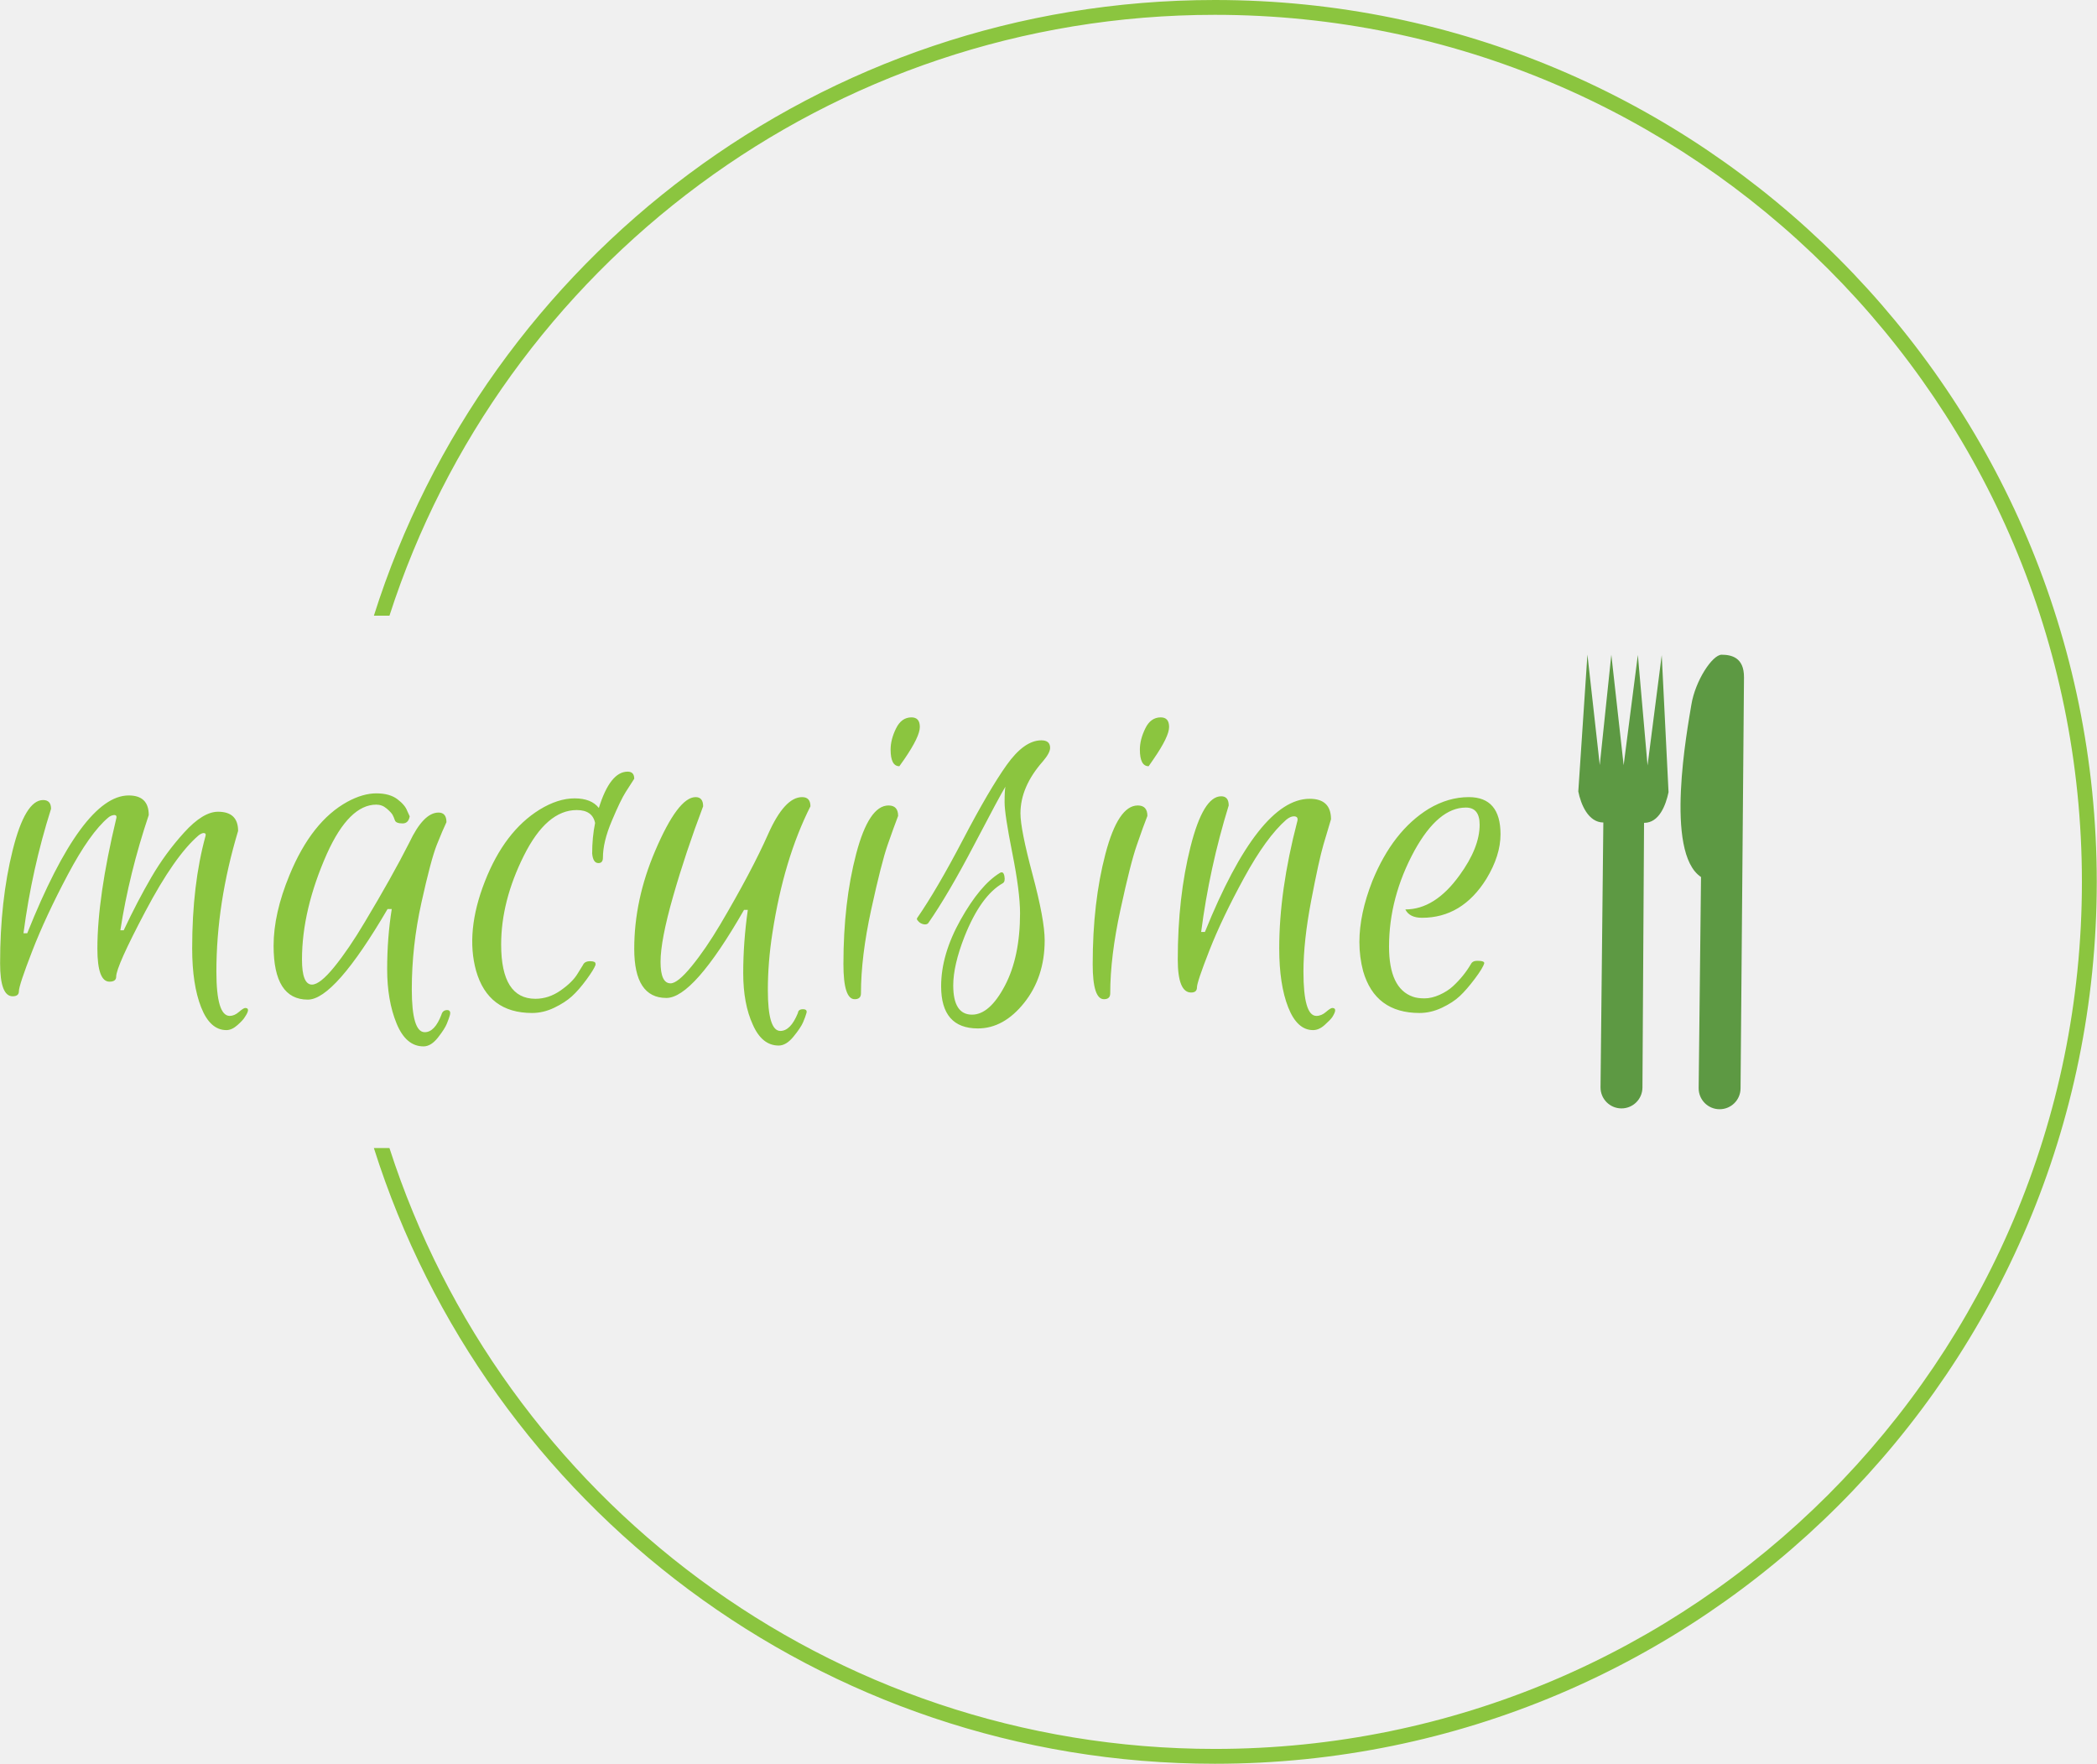
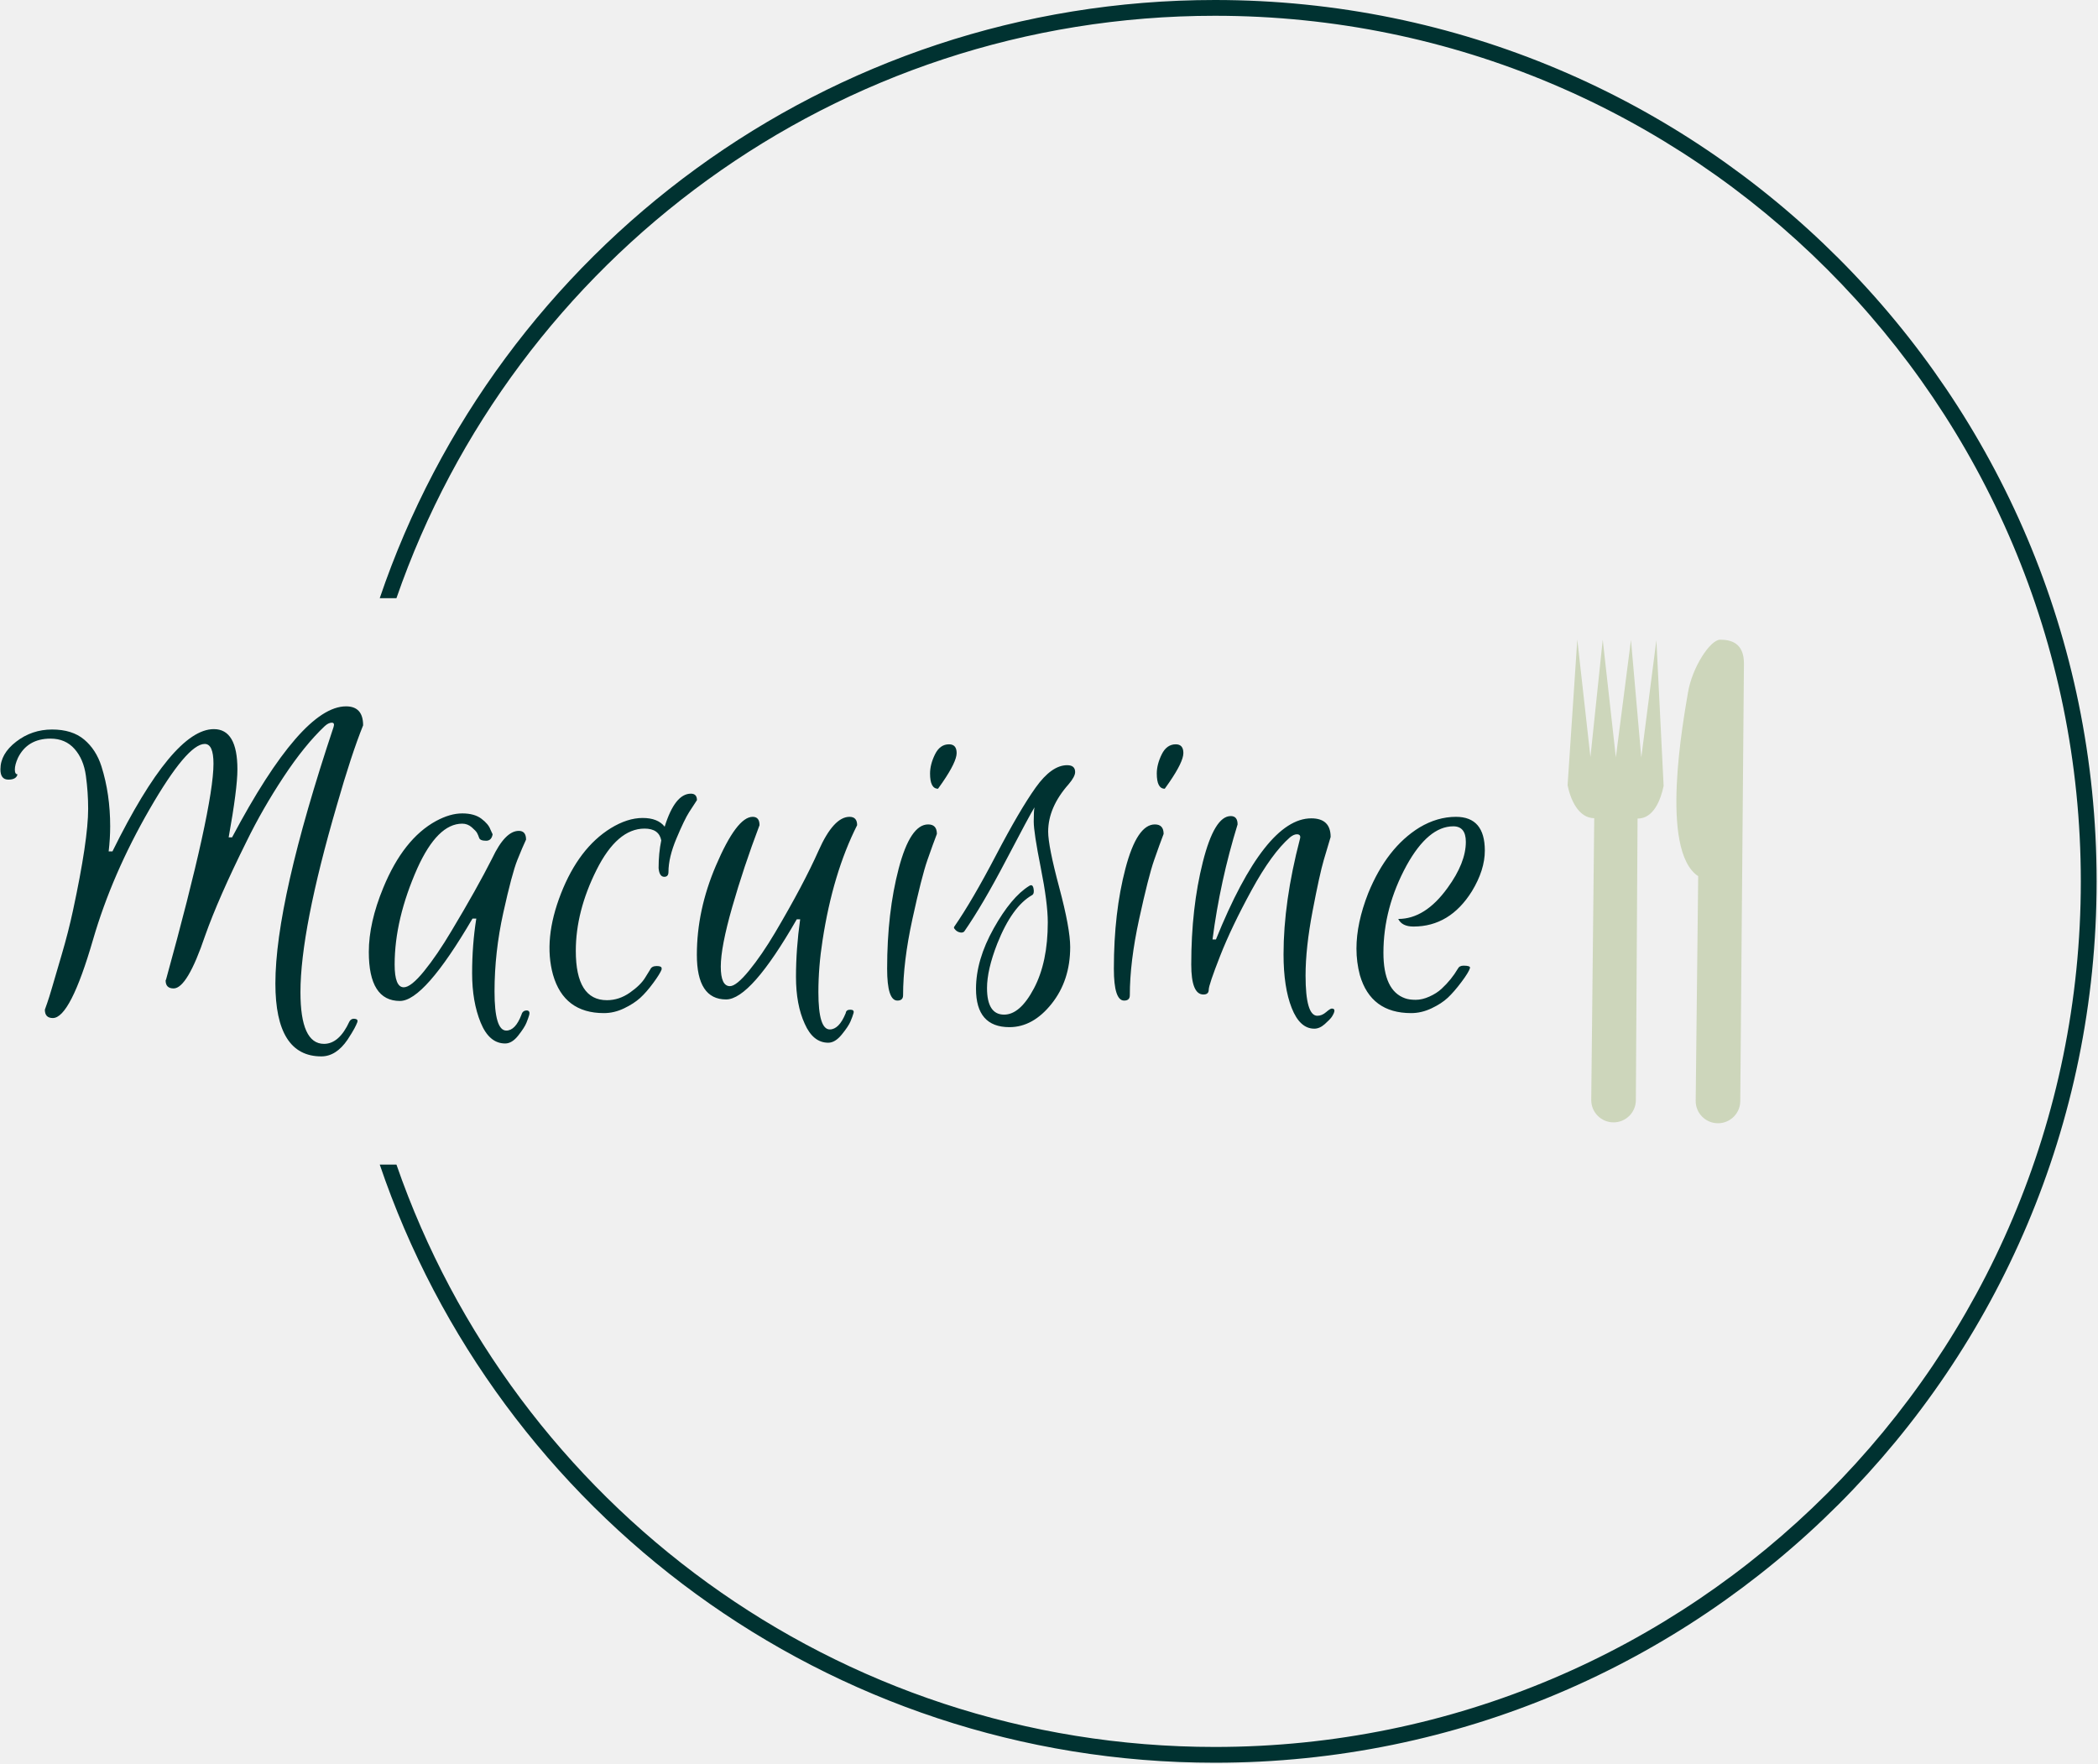
- <svg xmlns="http://www.w3.org/2000/svg" width="925" height="778" viewBox="0 0 925 778" fill="none">
-   <g clip-path="url(#clip0_1_60)">
-     <g clip-path="url(#clip1_1_60)">
-       <g clip-path="url(#clip2_1_60)">
-         <g clip-path="url(#clip3_1_60)">
-           <g clip-path="url(#clip4_1_60)">
-             <g clip-path="url(#clip5_1_60)">
-               <path d="M42.959 418.469C42.959 403.367 45.722 384.274 51.248 361.19C51.616 359.962 51.248 359.41 50.142 359.532C49.283 359.655 48.485 360.023 47.748 360.637C42.346 365.18 36.391 373.591 29.883 385.87C23.375 398.148 18.157 409.352 14.228 419.482C10.299 429.612 8.334 435.536 8.334 437.255C8.334 438.729 7.413 439.466 5.571 439.466C1.888 439.466 0.046 434.616 0.046 424.916C0.046 406.498 1.888 389.891 5.571 375.095C9.255 360.3 13.737 352.902 19.016 352.902C21.349 352.902 22.516 354.191 22.516 356.77C16.868 374.574 12.816 392.869 10.36 411.655H12.018C28.225 371.136 43.144 350.876 56.773 350.876C62.667 350.876 65.613 353.761 65.613 359.532C59.843 376.722 55.668 393.667 53.089 410.365H54.563C58.615 401.771 62.697 393.943 66.811 386.883C70.924 379.823 75.743 373.254 81.269 367.176C86.794 361.098 91.767 358.059 96.187 358.059C102.081 358.059 105.028 360.883 105.028 366.531C98.643 387.773 95.45 408.462 95.45 428.599C95.45 441.614 97.415 448.122 101.344 448.122C102.695 448.122 104.045 447.539 105.396 446.372C106.747 445.206 107.667 444.623 108.159 444.623C109.878 444.623 109.816 445.973 107.974 448.674C107.483 449.534 106.409 450.7 104.751 452.174C103.094 453.647 101.467 454.384 99.871 454.384C95.082 454.384 91.368 451.038 88.728 444.346C86.088 437.655 84.768 428.967 84.768 418.285C84.768 399.499 86.733 382.984 90.662 368.741C90.907 367.882 90.6 367.452 89.741 367.452C89.004 367.575 88.267 367.943 87.531 368.557C80.532 374.574 72.735 385.716 64.14 401.985C55.545 418.254 51.248 427.862 51.248 430.809C51.248 432.283 50.265 433.019 48.301 433.019C44.74 433.019 42.959 428.169 42.959 418.469ZM135.785 440.939C125.717 440.939 120.683 433.019 120.683 417.18C120.683 407.726 123.016 397.35 127.681 386.054C134.189 370.215 142.723 359.41 153.282 353.639C157.825 351.183 162.061 349.955 165.99 349.955C169.92 349.955 173.02 350.815 175.291 352.534C177.563 354.253 179.006 355.972 179.62 357.691L180.725 360.085C180.356 362.172 179.313 363.216 177.594 363.216C175.629 363.216 174.493 362.755 174.186 361.835C173.879 360.914 173.542 360.116 173.173 359.44C172.805 358.765 171.946 357.844 170.595 356.678C169.244 355.511 167.709 354.928 165.99 354.928C158.009 354.928 150.765 362.111 144.257 376.477C136.89 393.053 133.207 408.646 133.207 423.258C133.207 430.625 134.68 434.309 137.627 434.309C139.96 434.309 143.244 431.699 147.481 426.481C151.717 421.263 156.168 414.724 160.833 406.866C168.937 393.36 175.506 381.634 180.541 371.688C184.715 362.848 189.013 358.427 193.433 358.427C195.766 358.427 196.932 359.839 196.932 362.663C195.827 364.996 194.415 368.311 192.696 372.609C190.977 376.906 188.706 385.44 185.882 398.21C183.058 410.979 181.646 423.688 181.646 436.335C181.646 448.981 183.549 455.305 187.355 455.305C188.829 455.305 190.179 454.66 191.407 453.371C192.635 452.082 193.74 450.148 194.722 447.569C195.091 446.219 195.95 445.543 197.301 445.543C197.792 445.543 198.16 445.728 198.406 446.096C198.651 446.464 198.651 447.078 198.406 447.938C198.16 448.797 197.73 449.994 197.117 451.529C196.503 453.064 195.183 455.121 193.157 457.699C191.131 460.278 189.013 461.567 186.803 461.567C181.646 461.567 177.686 458.19 174.923 451.437C172.16 444.684 170.779 436.703 170.779 427.494C170.779 418.285 171.454 409.445 172.805 400.972H170.963C155.369 427.617 143.644 440.939 135.785 440.939ZM257.159 425.652C257.65 424.547 258.693 423.995 260.29 423.995C261.886 423.995 262.684 424.363 262.684 425.1V425.652C262.193 427.003 260.842 429.182 258.632 432.191C256.422 435.199 254.304 437.624 252.278 439.466C250.252 441.307 247.643 442.996 244.45 444.53C241.258 446.065 238.004 446.833 234.689 446.833C221.796 446.833 213.57 440.632 210.009 428.231C206.817 416.689 208.106 403.551 213.877 388.817C219.648 374.082 227.69 363.523 238.004 357.138C243.407 353.823 248.564 352.165 253.475 352.165C258.386 352.165 261.947 353.577 264.157 356.401C267.473 345.719 271.709 340.378 276.866 340.378C278.799 340.378 279.766 341.422 279.766 343.509C278.815 344.982 277.572 346.916 276.037 349.31C274.502 351.705 272.445 355.972 269.867 362.111C267.258 368.25 265.953 373.653 265.953 378.318C265.953 379.915 265.293 380.713 263.973 380.713C262.377 380.713 261.456 379.301 261.21 376.477C261.21 371.688 261.64 367.206 262.5 363.032C261.732 359.225 259.031 357.322 254.396 357.322C245.555 357.322 237.789 364.014 231.097 377.398C224.406 390.781 221.06 403.858 221.06 416.628C221.06 432.59 226.094 440.571 236.162 440.571C240.091 440.571 243.806 439.343 247.305 436.887C250.804 434.431 253.291 431.976 254.764 429.52L257.159 425.652ZM344.229 454.752C345.702 454.752 347.083 454.108 348.373 452.818C349.662 451.529 350.859 449.534 351.964 446.833C352.087 445.728 352.824 445.175 354.174 445.175C355.525 445.175 356.047 445.728 355.74 446.833C355.433 447.938 354.942 449.288 354.266 450.885C353.591 452.481 352.179 454.599 350.03 457.239C347.882 459.879 345.702 461.199 343.492 461.199C338.581 461.199 334.774 458.129 332.073 451.99C329.249 445.85 327.837 438.268 327.837 429.244C327.837 420.219 328.512 410.918 329.863 401.341H328.205C313.348 427.248 301.929 440.202 293.948 440.202C284.494 440.202 279.766 432.989 279.766 418.561C279.766 404.134 282.836 389.738 288.975 375.372C295.728 359.532 301.684 351.613 306.841 351.613C309.051 351.613 310.156 352.963 310.156 355.665C304.999 369.294 300.578 382.555 296.895 395.447C293.211 408.34 291.37 417.947 291.37 424.271C291.37 430.594 292.843 433.756 295.79 433.756C297.877 433.756 300.978 431.239 305.091 426.205C309.204 421.171 313.41 415.031 317.707 407.787C326.916 392.193 333.945 378.932 338.795 368.005C343.645 357.077 348.649 351.613 353.806 351.613C356.262 351.613 357.49 352.963 357.49 355.665C349.631 371.258 344.045 389.86 340.729 411.471C339.379 420.066 338.703 428.476 338.703 436.703C338.703 448.736 340.545 454.752 344.229 454.752ZM372.04 425.284C372.04 407.112 373.912 390.904 377.657 376.661C381.402 362.418 386.16 355.296 391.931 355.296C394.755 355.296 396.167 356.831 396.167 359.901C394.939 363.093 393.404 367.329 391.562 372.609C389.721 377.889 387.296 387.435 384.287 401.249C381.279 415.062 379.775 427.371 379.775 438.176C379.775 439.895 378.854 440.755 377.012 440.755C373.697 440.755 372.04 435.598 372.04 425.284ZM398.93 334.852L396.719 337.984C394.141 337.984 392.852 335.528 392.852 330.616C392.852 327.67 393.65 324.569 395.246 321.315C396.842 318.062 399.114 316.435 402.061 316.435C404.516 316.435 405.744 317.847 405.744 320.671C405.744 323.495 403.473 328.222 398.93 334.852ZM420.478 434.677C420.478 443.272 423.241 447.569 428.766 447.569C433.923 447.569 438.743 443.333 443.224 434.861C447.706 426.389 449.947 415.707 449.947 402.814C449.947 396.552 448.811 387.712 446.54 376.293C444.268 364.874 443.132 357.414 443.132 353.915C443.132 350.416 443.255 348.113 443.501 347.008C441.904 349.587 437.3 358.151 429.687 372.701C422.075 387.251 415.321 398.762 409.428 407.234C408.937 407.726 408.261 407.879 407.402 407.695C406.542 407.511 405.836 407.142 405.284 406.59C404.731 406.037 404.455 405.638 404.455 405.393C404.455 405.147 404.516 404.963 404.639 404.84C410.41 396.491 417.133 384.98 424.807 370.307C432.481 355.634 438.896 344.675 444.053 337.431C449.21 330.187 454.306 326.564 459.34 326.564C461.918 326.564 463.208 327.67 463.208 329.88C463.208 331.353 462.164 333.318 460.077 335.773C453.446 343.263 450.131 350.937 450.131 358.796C450.131 363.461 451.911 372.456 455.472 385.778C459.033 399.1 460.813 408.769 460.813 414.786C460.813 425.591 457.805 434.769 451.789 442.32C445.772 449.872 438.958 453.647 431.345 453.647C420.54 453.647 415.137 447.447 415.137 435.045C415.137 425.714 417.992 415.952 423.701 405.761C429.411 395.57 435.151 388.694 440.922 385.133C442.027 384.396 442.733 384.826 443.04 386.422C443.347 388.019 443.132 389.062 442.396 389.553C435.888 393.237 430.24 401.095 425.451 413.128C422.136 421.6 420.478 428.783 420.478 434.677ZM481.994 425.284C481.994 407.112 483.866 390.904 487.611 376.661C491.356 362.418 496.114 355.296 501.885 355.296C504.709 355.296 506.121 356.831 506.121 359.901C504.863 363.093 503.328 367.329 501.517 372.609C499.644 377.889 497.219 387.435 494.242 401.249C491.233 415.062 489.729 427.371 489.729 438.176C489.729 439.895 488.808 440.755 486.967 440.755C483.651 440.755 481.994 435.598 481.994 425.284ZM508.838 334.852L506.674 337.984C504.095 337.984 502.806 335.528 502.806 330.616C502.806 327.67 503.604 324.569 505.2 321.315C506.766 318.062 509.037 316.435 512.015 316.435C514.471 316.435 515.698 317.847 515.698 320.671C515.698 323.495 513.412 328.222 508.838 334.852ZM529.834 411.102H531.492C547.331 371.934 562.741 352.349 577.72 352.349C583.982 352.349 587.113 355.358 587.113 361.374C586.254 364.198 585.149 367.912 583.798 372.517C582.448 377.121 580.637 385.379 578.365 397.289C576.093 409.199 574.958 419.636 574.958 428.599C574.958 441.614 576.861 448.122 580.667 448.122C582.141 448.122 583.553 447.539 584.903 446.372C586.254 445.206 587.175 444.623 587.666 444.623C589.385 444.623 589.385 445.973 587.666 448.674C587.052 449.534 585.916 450.7 584.259 452.174C582.601 453.647 580.913 454.384 579.194 454.384C574.528 454.384 570.875 451.038 568.235 444.346C565.595 437.655 564.275 428.967 564.275 418.285C564.275 401.341 566.915 382.739 572.195 362.479C572.686 360.883 572.195 360.085 570.722 360.085C569.739 360.085 568.634 360.576 567.406 361.558C561.513 366.715 555.312 375.249 548.804 387.159C542.297 399.069 537.201 409.721 533.518 419.114C529.834 428.507 527.992 433.971 527.992 435.506C527.992 437.041 527.133 437.808 525.414 437.808C521.485 437.808 519.52 432.958 519.52 423.258C519.52 404.963 521.393 388.387 525.138 373.53C528.882 358.673 533.395 351.244 538.675 351.244C540.885 351.244 541.99 352.595 541.99 355.296C536.342 373.591 532.29 392.193 529.834 411.102ZM647.892 351.613C657.224 351.613 661.89 357.077 661.89 368.005C661.89 374.267 659.802 380.836 655.628 387.712C648.506 399.131 639.052 404.84 627.264 404.84C625.422 404.84 623.888 404.533 622.66 403.919C621.432 403.305 620.511 402.384 619.897 401.157C628.615 401.157 636.596 396.122 643.84 386.054C649.734 377.95 652.681 370.522 652.681 363.768C652.681 358.734 650.655 356.217 646.603 356.217C638.499 356.217 630.948 362.541 623.949 375.187C616.459 388.939 612.714 403.06 612.714 417.548C612.714 429.827 616.214 437.194 623.212 439.65C624.563 440.141 626.282 440.386 628.369 440.386C630.457 440.386 632.667 439.865 635 438.821C637.333 437.777 639.297 436.519 640.893 435.045C644.086 432.098 646.726 428.845 648.813 425.284C649.304 424.302 650.225 423.81 651.576 423.81C653.786 423.81 654.83 424.179 654.707 424.916C654.338 426.266 652.957 428.538 650.563 431.73C648.168 434.923 645.958 437.47 643.932 439.374C641.906 441.277 639.267 442.996 636.013 444.53C632.759 446.065 629.474 446.833 626.159 446.833C613.144 446.833 604.856 440.693 601.295 428.415C600.19 424.24 599.638 419.943 599.638 415.522C599.638 407.296 601.541 398.333 605.347 388.632C611.364 373.898 619.652 363.277 630.211 356.77C635.982 353.332 641.876 351.613 647.892 351.613Z" fill="#8BC53F" />
+ <svg xmlns="http://www.w3.org/2000/svg" width="1078" height="906" viewBox="0 0 1078 906" fill="none">
+   <g clip-path="url(#clip0_3_35)">
+     <g clip-path="url(#clip1_3_35)">
+       <g clip-path="url(#clip2_3_35)">
+         <g clip-path="url(#clip3_3_35)">
+           <g clip-path="url(#clip4_3_35)">
+             <g clip-path="url(#clip5_3_35)">
+               <g clip-path="url(#clip6_3_35)">
+                 <path d="M154.38 509.828C154.38 527.515 158.413 536.359 166.479 536.359C171.682 536.359 176.041 532.522 179.553 524.849C180.334 523.549 181.505 523.159 183.066 523.679C183.716 523.939 183.879 524.492 183.554 525.337C183.229 526.182 182.741 527.223 182.09 528.458C181.44 529.694 180.269 531.612 178.578 534.213C174.675 539.935 170.186 542.796 165.113 542.796C149.371 542.796 141.5 530.311 141.5 505.342C141.5 477.251 151.452 433.359 171.357 373.666C171.878 372.105 171.585 371.325 170.479 371.325C169.373 371.325 168.17 371.91 166.869 373.081C159.974 379.583 152.916 388.296 145.696 399.221C138.475 410.145 132.133 421.199 126.669 432.384C117.042 451.761 109.952 467.887 105.398 480.762C99.284 498.839 93.885 507.878 89.201 507.878C86.469 507.878 85.103 506.512 85.103 503.781C85.103 503.651 85.168 503.521 85.298 503.391C101.56 444.478 109.692 407.479 109.692 392.393C109.692 385.63 108.195 382.249 105.203 382.249C99.219 382.249 89.787 393.401 76.907 415.705C64.028 438.008 54.336 460.344 47.831 482.713C40.025 509.633 33.13 523.093 27.145 523.093C24.413 523.093 23.047 521.663 23.047 518.802C23.177 518.412 23.568 517.306 24.218 515.486C24.869 513.665 25.714 510.966 26.755 507.39C27.796 503.814 29.454 498.156 31.731 490.418C34.008 482.68 35.927 475.17 37.488 467.887C42.692 443.698 45.294 426.271 45.294 415.607C45.294 409.885 44.904 404.195 44.123 398.538C43.342 392.881 41.391 388.296 38.269 384.785C35.146 381.274 31.048 379.518 25.974 379.518C18.039 379.518 12.444 382.834 9.192 389.467C8.151 391.808 7.631 393.791 7.631 395.417C7.631 397.042 8.086 397.855 8.997 397.855C8.607 399.676 7.045 400.586 4.313 400.586C1.581 400.586 0.215 398.831 0.215 395.319C0.215 389.987 2.915 385.24 8.314 381.079C13.713 376.917 19.86 374.836 26.755 374.836C33.65 374.836 39.147 376.559 43.245 380.006C47.343 383.452 50.303 388.036 52.124 393.759C55.116 403.252 56.612 413.526 56.612 424.58C56.612 428.742 56.352 433.034 55.832 437.455H57.783C78.468 395.579 95.836 374.641 109.887 374.641C117.953 374.641 121.986 381.534 121.986 395.319C121.986 401.952 120.49 413.591 117.497 430.238H119.254C143.061 385.37 162.576 362.937 177.797 362.937C183.651 362.937 186.579 366.188 186.579 372.69C182.546 382.704 178.057 396.36 173.114 413.656C160.624 456.443 154.38 488.5 154.38 509.828ZM205.508 514.315C194.84 514.315 189.506 505.927 189.506 489.15C189.506 479.137 191.978 468.147 196.921 456.183C203.816 439.406 212.858 427.962 224.046 421.849C228.86 419.248 233.348 417.948 237.511 417.948C241.674 417.948 244.959 418.858 247.366 420.679C249.773 422.5 251.301 424.32 251.952 426.141L253.123 428.677C252.733 430.888 251.627 431.993 249.805 431.993C247.724 431.993 246.52 431.506 246.195 430.53C245.87 429.555 245.512 428.71 245.122 427.994C244.732 427.279 243.821 426.304 242.39 425.068C240.959 423.833 239.333 423.215 237.511 423.215C229.055 423.215 221.379 430.823 214.484 446.039C206.678 463.596 202.776 480.112 202.776 495.588C202.776 503.391 204.337 507.292 207.459 507.292C209.931 507.292 213.411 504.529 217.899 499.002C222.388 493.475 227.104 486.549 232.047 478.226C240.634 463.921 247.594 451.501 252.928 440.967C257.351 431.603 261.904 426.921 266.588 426.921C269.06 426.921 270.296 428.417 270.296 431.408C269.125 433.879 267.629 437.39 265.807 441.942C263.986 446.494 261.579 455.532 258.587 469.058C255.595 482.583 254.099 496.043 254.099 509.438C254.099 522.833 256.115 529.531 260.148 529.531C261.709 529.531 263.14 528.848 264.441 527.483C265.742 526.117 266.913 524.069 267.954 521.338C268.344 519.907 269.255 519.192 270.686 519.192C271.206 519.192 271.597 519.387 271.857 519.777C272.117 520.167 272.117 520.818 271.857 521.728C271.597 522.638 271.141 523.906 270.491 525.532C269.84 527.158 268.442 529.336 266.295 532.067C264.149 534.798 261.904 536.164 259.563 536.164C254.099 536.164 249.903 532.587 246.976 525.434C244.049 518.282 242.585 509.828 242.585 500.075C242.585 490.321 243.301 480.957 244.732 471.984H242.78C226.258 500.205 213.834 514.315 205.508 514.315ZM334.108 498.124C334.628 496.953 335.734 496.368 337.425 496.368C339.117 496.368 339.962 496.758 339.962 497.539V498.124C339.442 499.554 338.011 501.863 335.669 505.049C333.327 508.235 331.083 510.804 328.937 512.755C326.79 514.705 324.025 516.493 320.643 518.119C317.26 519.745 313.813 520.558 310.3 520.558C296.64 520.558 287.924 513.99 284.151 500.855C280.768 488.63 282.134 474.715 288.249 459.109C294.363 443.503 302.885 432.318 313.813 425.556C319.537 422.045 325.001 420.289 330.205 420.289C335.409 420.289 339.182 421.784 341.523 424.776C345.036 413.461 349.524 407.804 354.988 407.804C357.07 407.804 358.111 408.909 358.111 411.12C357.07 412.681 355.736 414.729 354.11 417.265C352.484 419.801 350.305 424.32 347.573 430.823C344.841 437.325 343.475 443.048 343.475 447.99C343.475 449.68 342.759 450.526 341.328 450.526C339.637 450.526 338.661 449.03 338.401 446.039C338.401 440.967 338.856 436.22 339.767 431.798C338.986 427.767 336.124 425.751 331.181 425.751C321.814 425.751 313.585 432.839 306.495 447.014C299.405 461.19 295.86 475.04 295.86 488.565C295.86 505.472 301.193 513.925 311.861 513.925C316.024 513.925 319.96 512.624 323.668 510.023C327.375 507.422 330.01 504.821 331.571 502.22L334.108 498.124ZM426.363 528.946C427.924 528.946 429.387 528.263 430.753 526.897C432.119 525.532 433.388 523.419 434.559 520.558C434.689 519.387 435.469 518.802 436.9 518.802C438.331 518.802 438.884 519.387 438.559 520.558C438.234 521.728 437.713 523.159 436.998 524.849C436.282 526.54 434.786 528.783 432.51 531.579C430.233 534.375 427.924 535.773 425.582 535.773C420.378 535.773 416.345 532.522 413.483 526.02C410.491 519.517 408.995 511.487 408.995 501.928C408.995 492.369 409.71 482.518 411.141 472.374H409.385C393.643 499.815 381.544 513.535 373.088 513.535C363.071 513.535 358.062 505.894 358.062 490.613C358.062 475.333 361.314 460.084 367.819 444.868C374.974 428.092 381.284 419.704 386.748 419.704C389.09 419.704 390.261 421.134 390.261 423.995C384.797 438.431 380.113 452.476 376.21 466.132C372.307 479.787 370.356 489.963 370.356 496.661C370.356 503.358 371.917 506.707 375.039 506.707C377.251 506.707 380.536 504.041 384.894 498.709C389.253 493.377 393.708 486.875 398.262 479.202C408.019 462.685 415.467 448.64 420.606 437.065C425.745 425.491 431.046 419.704 436.51 419.704C439.112 419.704 440.413 421.134 440.413 423.995C432.087 440.512 426.167 460.214 422.655 483.103C421.224 492.207 420.508 501.115 420.508 509.828C420.508 522.573 422.46 528.946 426.363 528.946ZM455.829 497.734C455.829 478.486 457.813 461.32 461.781 446.234C465.749 431.148 470.79 423.605 476.905 423.605C479.897 423.605 481.393 425.231 481.393 428.482C480.092 431.863 478.466 436.35 476.515 441.942C474.563 447.534 471.994 457.646 468.807 472.276C465.619 486.907 464.025 499.945 464.025 511.389C464.025 513.21 463.05 514.12 461.098 514.12C457.586 514.12 455.829 508.658 455.829 497.734ZM484.321 401.952L481.979 405.268C479.247 405.268 477.881 402.667 477.881 397.465C477.881 394.344 478.726 391.06 480.418 387.614C482.109 384.167 484.516 382.444 487.638 382.444C490.24 382.444 491.541 383.94 491.541 386.931C491.541 389.922 489.134 394.929 484.321 401.952ZM507.152 507.683C507.152 516.786 510.08 521.338 515.934 521.338C521.398 521.338 526.504 516.851 531.253 507.878C536.001 498.904 538.376 487.59 538.376 473.935C538.376 467.302 537.172 457.938 534.765 445.844C532.359 433.749 531.155 425.848 531.155 422.142C531.155 418.436 531.285 415.997 531.546 414.827C529.854 417.558 524.976 426.629 516.91 442.04C508.844 457.451 501.688 469.643 495.444 478.616C494.923 479.137 494.208 479.299 493.297 479.104C492.386 478.909 491.638 478.519 491.053 477.934C490.468 477.348 490.175 476.926 490.175 476.666C490.175 476.405 490.24 476.21 490.37 476.08C496.485 467.237 503.607 455.045 511.738 439.504C519.869 423.963 526.667 412.356 532.131 404.683C537.595 397.01 542.994 393.173 548.328 393.173C551.06 393.173 552.426 394.344 552.426 396.685C552.426 398.245 551.32 400.326 549.109 402.927C542.083 410.86 538.571 418.988 538.571 427.312C538.571 432.253 540.457 441.78 544.23 455.89C548.003 470.001 549.889 480.242 549.889 486.614C549.889 498.059 546.702 507.78 540.327 515.778C533.952 523.776 526.732 527.775 518.666 527.775C507.217 527.775 501.493 521.208 501.493 508.073C501.493 498.189 504.518 487.85 510.567 477.056C516.617 466.262 522.699 458.979 528.813 455.207C529.984 454.427 530.732 454.882 531.058 456.573C531.383 458.263 531.155 459.369 530.375 459.889C523.48 463.791 517.495 472.114 512.421 484.859C508.909 493.832 507.152 501.44 507.152 507.683ZM572.331 497.734C572.331 478.486 574.315 461.32 578.283 446.234C582.251 431.148 587.292 423.605 593.406 423.605C596.399 423.605 597.895 425.231 597.895 428.482C596.594 431.863 594.968 436.35 593.016 441.942C591.065 447.534 588.495 457.646 585.308 472.276C582.121 486.907 580.527 499.945 580.527 511.389C580.527 513.21 579.551 514.12 577.6 514.12C574.087 514.12 572.331 508.658 572.331 497.734ZM600.822 401.952L598.48 405.268C595.748 405.268 594.382 402.667 594.382 397.465C594.382 394.344 595.228 391.06 596.919 387.614C598.61 384.167 601.017 382.444 604.139 382.444C606.741 382.444 608.042 383.94 608.042 386.931C608.042 389.922 605.635 394.929 600.822 401.952ZM623.02 482.713H624.776C641.558 441.227 657.885 420.484 673.757 420.484C680.392 420.484 683.71 423.67 683.71 430.043C682.799 433.034 681.628 436.968 680.197 441.845C678.766 446.722 676.847 455.467 674.44 468.082C672.033 480.697 670.83 491.751 670.83 501.245C670.83 515.03 672.847 521.923 676.879 521.923C678.441 521.923 679.937 521.305 681.368 520.07C682.799 518.834 683.775 518.217 684.295 518.217C686.116 518.217 686.116 519.647 684.295 522.508C683.645 523.419 682.441 524.654 680.685 526.215C678.929 527.775 677.14 528.556 675.318 528.556C670.375 528.556 666.504 525.012 663.707 517.924C660.91 510.836 659.512 501.635 659.512 490.321C659.512 472.374 662.309 452.671 667.903 431.213C668.423 429.522 667.903 428.677 666.342 428.677C665.301 428.677 664.13 429.197 662.829 430.238C656.584 435.7 650.015 444.738 643.119 457.353C636.224 469.968 630.825 481.25 626.923 491.199C623.02 501.148 621.068 506.935 621.068 508.56C621.068 510.186 620.157 510.999 618.336 510.999C614.173 510.999 612.091 505.862 612.091 495.588C612.091 476.21 614.075 458.654 618.043 442.918C622.011 427.182 626.792 419.313 632.387 419.313C634.728 419.313 635.899 420.744 635.899 423.605C629.915 442.983 625.622 462.685 623.02 482.713ZM748.107 419.704C757.995 419.704 762.938 425.491 762.938 437.065C762.938 443.698 760.727 450.656 756.303 457.938C748.758 470.033 738.74 476.08 726.251 476.08C724.3 476.08 722.673 475.755 721.373 475.105C720.072 474.455 719.096 473.479 718.445 472.179C727.682 472.179 736.138 466.847 743.814 456.183C750.059 447.599 753.181 439.731 753.181 432.579C753.181 427.247 751.035 424.58 746.741 424.58C738.155 424.58 730.154 431.278 722.739 444.673C714.803 459.239 710.835 474.195 710.835 489.541C710.835 502.546 714.542 510.349 721.958 512.95C723.389 513.47 725.21 513.73 727.422 513.73C729.634 513.73 731.975 513.177 734.447 512.072C736.919 510.966 739.001 509.633 740.692 508.073C744.074 504.951 746.871 501.505 749.083 497.734C749.603 496.693 750.579 496.173 752.01 496.173C754.352 496.173 755.458 496.563 755.328 497.344C754.937 498.774 753.474 501.18 750.937 504.561C748.4 507.943 746.058 510.641 743.912 512.657C741.765 514.673 738.968 516.493 735.52 518.119C732.073 519.745 728.593 520.558 725.08 520.558C711.29 520.558 702.508 514.055 698.736 501.05C697.565 496.628 696.979 492.077 696.979 487.395C696.979 478.681 698.996 469.188 703.029 458.914C709.404 443.308 718.185 432.058 729.373 425.166C735.488 421.524 741.733 419.704 748.107 419.704Z" fill="#003231" />
+               </g>
            </g>
          </g>
        </g>
-       </g>
-       <g clip-path="url(#clip6_1_60)">
-         <g clip-path="url(#clip7_1_60)">
-           <path d="M749.29 479.968C749.248 485.083 753.35 489.245 758.452 489.287C763.563 489.329 767.727 485.233 767.769 480.127L769.287 298.801C769.362 289.836 763.533 288.831 759.453 288.799C755.357 288.765 747.786 300.258 746.069 310.862C744.336 321.456 734.089 376.097 750.329 386.854L749.29 479.968Z" fill="#5D9943" />
-           <path d="M706.002 479.609L707.242 362.811C700.595 362.757 697.325 354.84 696.198 349.111L700.222 288.714L705.665 337.466L710.766 288.799L716.203 337.554L722.469 288.897L726.743 337.643L733.001 288.985L736.004 349.444C734.797 355.153 731.864 363.015 725.201 362.961L724.493 479.762C724.451 484.872 720.269 488.968 715.168 488.924C710.066 488.882 705.962 484.72 706.002 479.609Z" fill="#5D9943" />
+         <g clip-path="url(#clip7_3_35)">
+           <g clip-path="url(#clip8_3_35)">
+             <path d="M871.282 565.6C871.23 571.939 876.315 577.097 882.64 577.149C888.976 577.201 894.138 572.125 894.19 565.797L896.073 341.084C896.165 329.973 888.939 328.728 883.881 328.688C878.804 328.646 869.417 342.889 867.288 356.03C865.14 369.16 852.436 436.875 872.57 450.205L871.282 565.6Z" fill="#CDD6BB" />
+             <path d="M817.617 565.155L819.154 420.409C810.913 420.342 806.86 410.531 805.463 403.432L810.451 328.584L817.199 389L823.522 328.688L830.263 389.11L838.032 328.81L843.33 389.219L851.088 328.919L854.811 403.845C853.314 410.919 849.679 420.663 841.418 420.596L840.54 565.344C840.488 571.678 835.304 576.754 828.98 576.699C822.655 576.647 817.567 571.489 817.617 565.155Z" fill="#CDD6BB" />
+           </g>
        </g>
      </g>
    </g>
  </g>
-   <path d="M535.889 0C750.727 0 924.889 174.163 924.889 389.001C924.889 603.839 750.727 778.002 535.889 778.002C361.971 778.002 214.711 663.87 164.922 506.419H171.792C221.349 660.2 365.625 771.459 535.889 771.459C747.114 771.459 918.346 600.226 918.343 389.001C918.343 177.776 747.11 6.543 535.889 6.543C365.625 6.543 221.349 117.802 171.792 271.583H164.922C214.711 114.132 361.971 0 535.889 0Z" fill="#8BC53F" />
+   <path d="M624.258 0C874.457 0 1077.29 202.757 1077.29 452.866C1077.29 702.976 874.457 905.733 624.258 905.733C424.977 905.733 255.752 777.109 195.121 598.381H203.701C263.999 772.551 429.515 897.624 624.258 897.624C869.978 897.624 1069.17 698.499 1069.17 452.866C1069.17 207.234 869.974 8.108 624.258 8.108C429.519 8.108 263.999 133.182 203.701 307.352H195.121C255.748 128.624 424.977 0 624.258 0Z" fill="#003231" />
  <defs>
-     <clipPath id="clip0_1_60">
-       <rect width="769.288" height="200.573" fill="white" transform="translate(0 288.714)" />
+     <clipPath id="clip0_3_35">
+       <rect width="895.907" height="248.566" fill="white" transform="translate(0.166351 328.584)" />
    </clipPath>
-     <clipPath id="clip1_1_60">
-       <rect width="769.288" height="200.573" fill="white" transform="translate(0 288.714)" />
+     <clipPath id="clip1_3_35">
+       <rect width="895.907" height="248.566" fill="white" transform="translate(0.166351 328.584)" />
    </clipPath>
-     <clipPath id="clip2_1_60">
-       <rect width="661.936" height="145.132" fill="white" transform="translate(0 316.435)" />
+     <clipPath id="clip2_3_35">
+       <rect width="895.907" height="248.566" fill="white" transform="translate(0.166351 328.584)" />
    </clipPath>
-     <clipPath id="clip3_1_60">
-       <rect width="661.936" height="145.132" fill="white" transform="translate(0 316.435)" />
+     <clipPath id="clip3_3_35">
+       <rect width="762.82" height="179.859" fill="white" transform="translate(0.166351 362.937)" />
    </clipPath>
-     <clipPath id="clip4_1_60">
-       <rect width="661.936" height="145.132" fill="white" transform="translate(0 316.435)" />
+     <clipPath id="clip4_3_35">
+       <rect width="762.82" height="179.859" fill="white" transform="translate(0.166351 362.937)" />
    </clipPath>
-     <clipPath id="clip5_1_60">
-       <rect width="661.936" height="145.132" fill="white" transform="translate(0 316.435)" />
+     <clipPath id="clip5_3_35">
+       <rect width="762.82" height="179.859" fill="white" transform="translate(0.166351 362.937)" />
    </clipPath>
-     <clipPath id="clip6_1_60">
-       <rect width="73.09" height="200.573" fill="white" transform="translate(696.198 288.714)" />
+     <clipPath id="clip6_3_35">
+       <rect width="762.82" height="179.859" fill="white" transform="translate(0.166351 362.937)" />
    </clipPath>
-     <clipPath id="clip7_1_60">
-       <rect width="73.09" height="200.573" fill="white" transform="translate(696.198 288.714)" />
+     <clipPath id="clip7_3_35">
+       <rect width="90.611" height="248.566" fill="white" transform="translate(805.463 328.584)" />
+     </clipPath>
+     <clipPath id="clip8_3_35">
+       <rect width="90.611" height="248.566" fill="white" transform="translate(805.463 328.584)" />
    </clipPath>
  </defs>
</svg>
